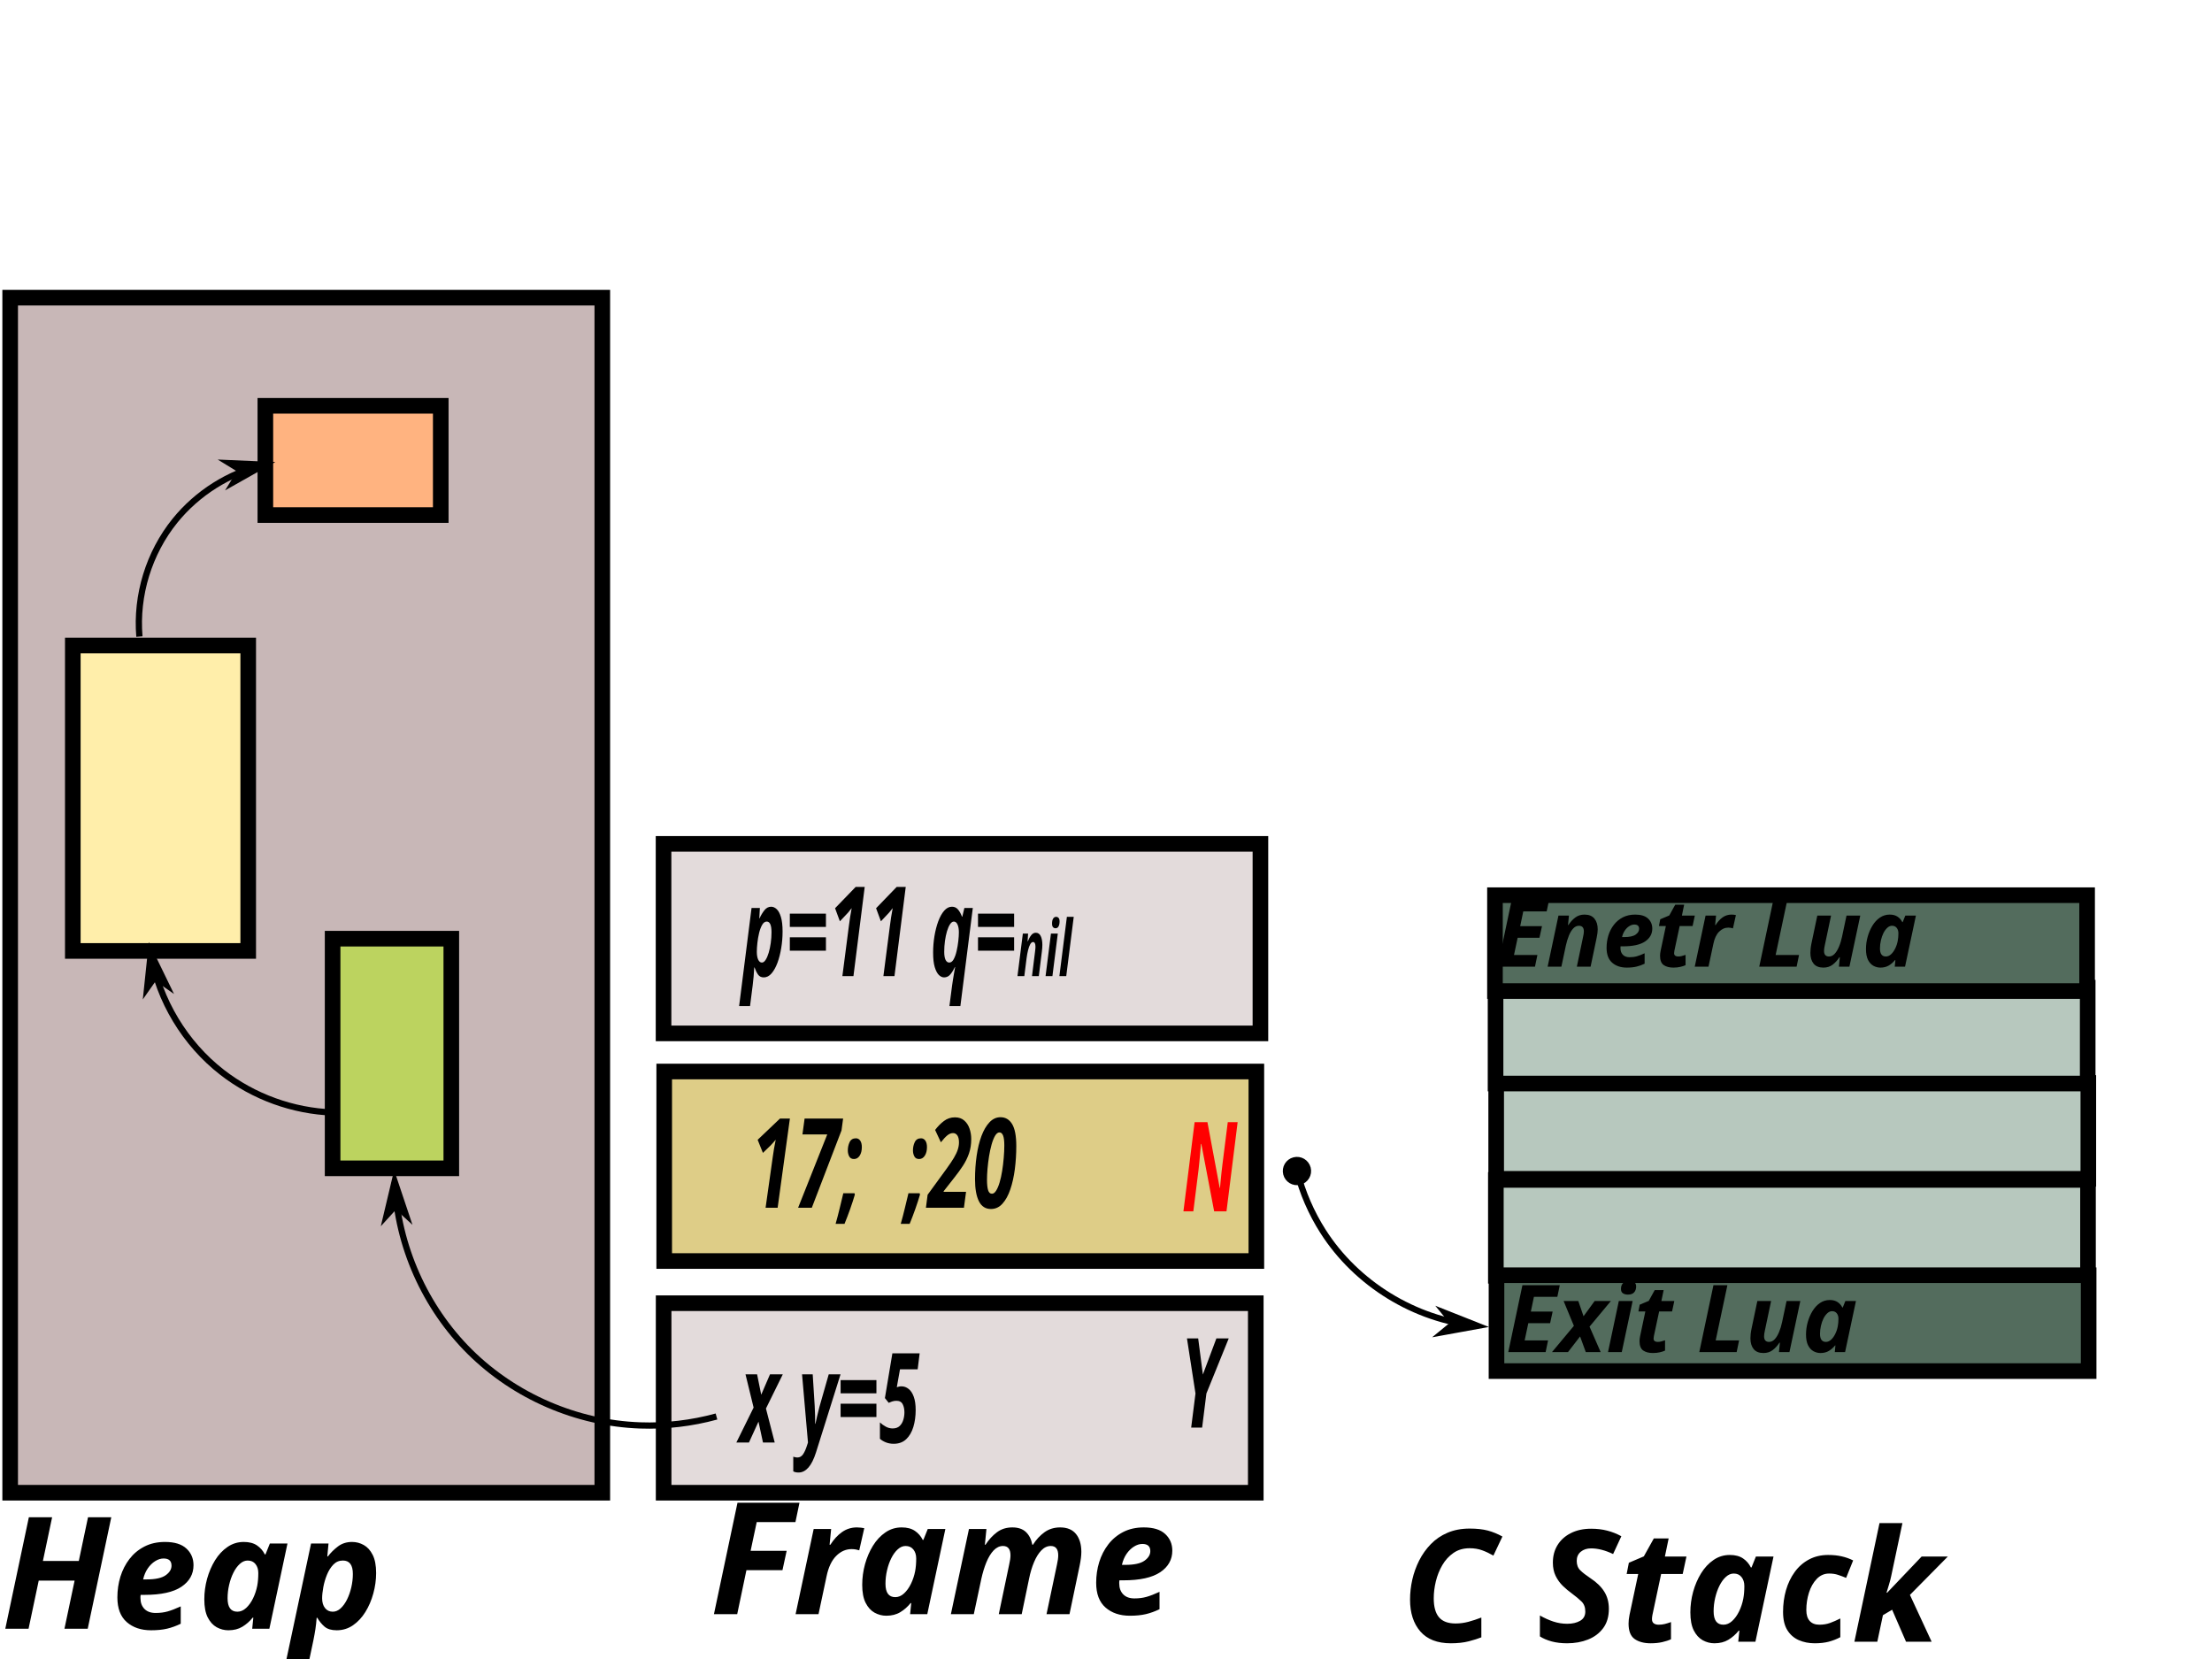
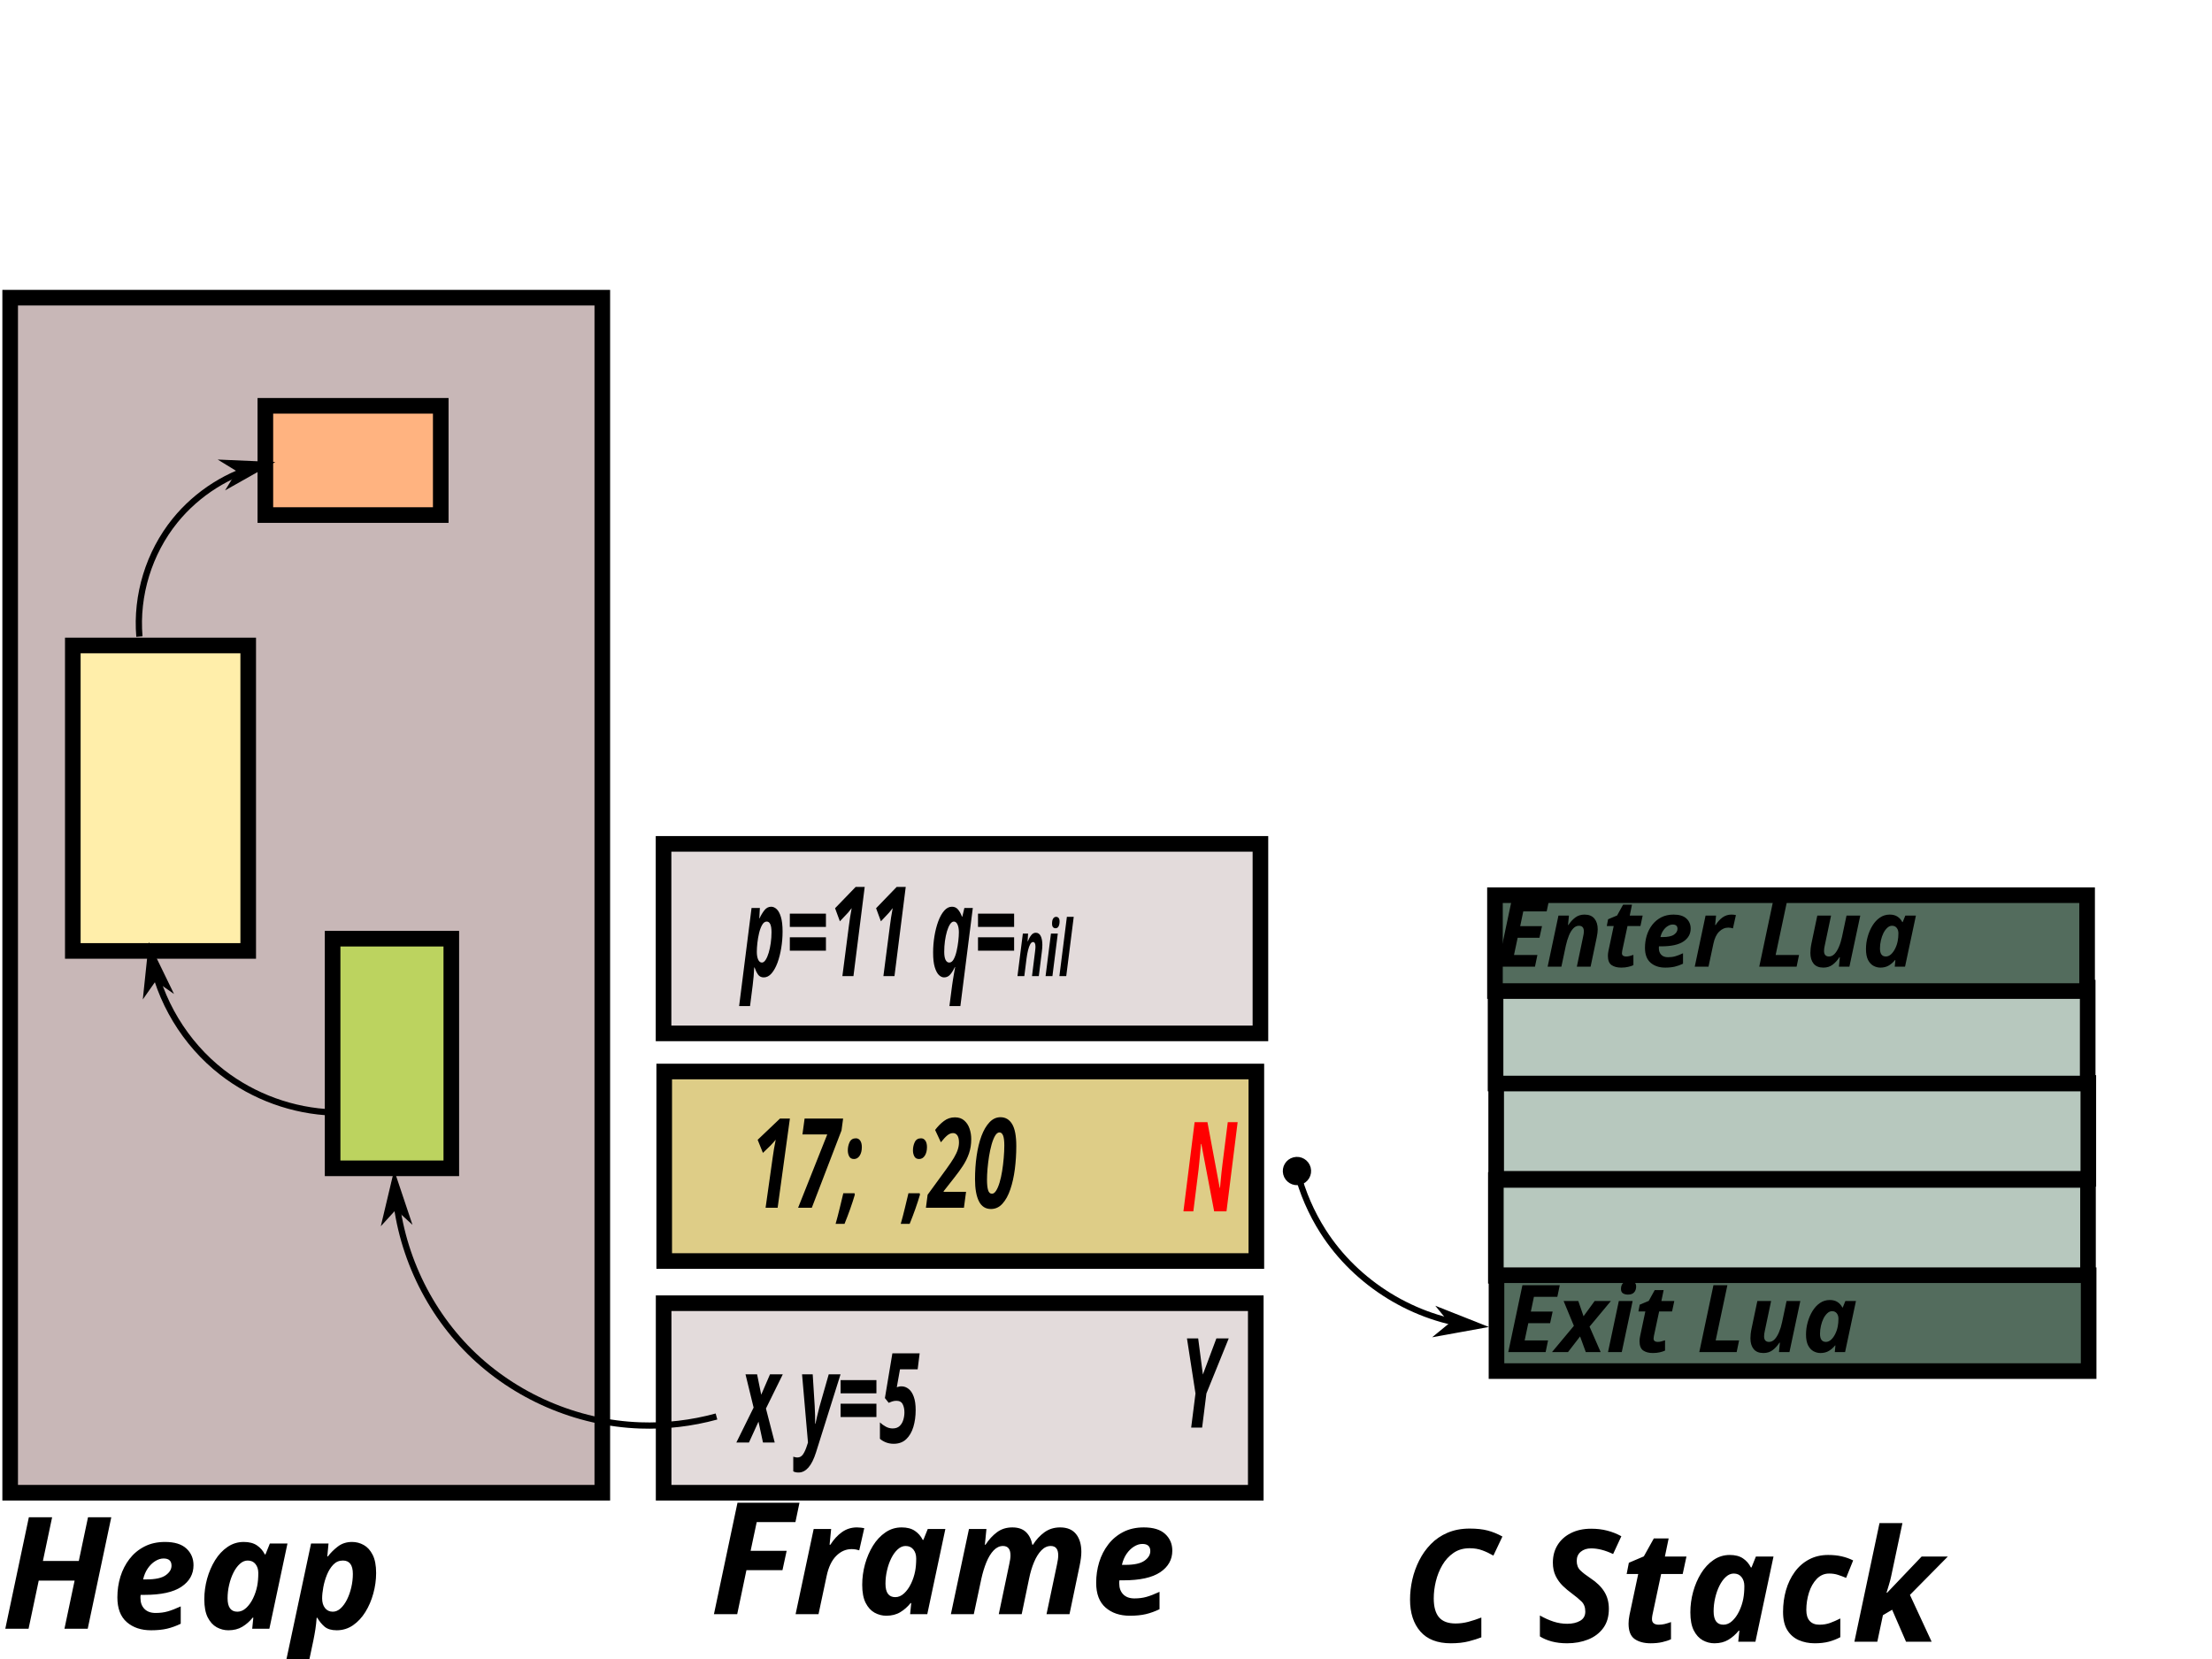
<svg xmlns="http://www.w3.org/2000/svg" width="200mm" height="150mm" viewBox="0 0 708.661 531.496" id="svg2" version="1.1">
  <defs id="defs4">
    <marker style="overflow:visible" id="marker5339" refX="0" refY="0" orient="auto">
      <path transform="matrix(-0.4,0,0,-0.4,-4,0)" style="fill:#000000;fill-opacity:1;fill-rule:evenodd;stroke:#000000;stroke-width:1pt;stroke-opacity:1" d="M 0,0 5,-5 -12.5,0 5,5 0,0 Z" id="path5341" />
    </marker>
    <marker orient="auto" refY="0.0" refX="0.0" id="DotM" style="overflow:visible">
      <path id="path5085" d="M -2.5,-1.0 C -2.5,1.76 -4.74,4.0 -7.5,4.0 C -10.26,4.0 -12.5,1.76 -12.5,-1.0 C -12.5,-3.76 -10.26,-6.0 -7.5,-6.0 C -4.74,-6.0 -2.5,-3.76 -2.5,-1.0 z " style="fill-rule:evenodd;stroke:#000000;stroke-width:1pt;stroke-opacity:1;fill:#000000;fill-opacity:1" transform="scale(0.4) translate(7.4, 1)" />
    </marker>
    <marker orient="auto" refY="0" refX="0" id="Arrow1Mend" style="overflow:visible">
      <path id="path4217" d="M 0,0 5,-5 -12.5,0 5,5 0,0 Z" style="fill:#000000;fill-opacity:1;fill-rule:evenodd;stroke:#000000;stroke-width:1pt;stroke-opacity:1" transform="matrix(-0.4,0,0,-0.4,-4,0)" />
    </marker>
    <marker orient="auto" refY="0" refX="0" id="Arrow1Mend-7" style="overflow:visible">
      <path id="path4217-2" d="M 0,0 5,-5 -12.5,0 5,5 0,0 Z" style="fill:#000000;fill-opacity:1;fill-rule:evenodd;stroke:#000000;stroke-width:1pt;stroke-opacity:1" transform="matrix(-0.4,0,0,-0.4,-4,0)" />
    </marker>
    <marker orient="auto" refY="0" refX="0" id="Arrow1Mend-7-5" style="overflow:visible">
      <path id="path4217-2-4" d="M 0,0 5,-5 -12.5,0 5,5 0,0 Z" style="fill:#000000;fill-opacity:1;fill-rule:evenodd;stroke:#000000;stroke-width:1pt;stroke-opacity:1" transform="matrix(-0.4,0,0,-0.4,-4,0)" />
    </marker>
    <marker orient="auto" refY="0" refX="0" id="Arrow1Mend-7-6" style="overflow:visible">
      <path id="path4217-2-7" d="M 0,0 5,-5 -12.5,0 5,5 0,0 Z" style="fill:#000000;fill-opacity:1;fill-rule:evenodd;stroke:#000000;stroke-width:1pt;stroke-opacity:1" transform="matrix(-0.4,0,0,-0.4,-4,0)" />
    </marker>
    <marker orient="auto" refY="0" refX="0" id="Arrow1Mend-7-3" style="overflow:visible">
      <path id="path4217-2-9" d="M 0,0 5,-5 -12.5,0 5,5 0,0 Z" style="fill:#000000;fill-opacity:1;fill-rule:evenodd;stroke:#000000;stroke-width:1pt;stroke-opacity:1" transform="matrix(-0.4,0,0,-0.4,-4,0)" />
    </marker>
  </defs>
  <g id="layer1" transform="translate(-56.02857,-236.2804)">
    <rect style="opacity:1;fill:#c8b7b7;fill-opacity:1;stroke:#000000;stroke-width:5;stroke-linecap:butt;stroke-linejoin:miter;stroke-miterlimit:4;stroke-dasharray:none;stroke-dashoffset:0;stroke-opacity:1" id="rect4136" width="189.705" height="382.857" x="59.286" y="331.648" />
    <rect style="opacity:1;fill:#e3dbdb;fill-opacity:1;stroke:#000000;stroke-width:5;stroke-linecap:butt;stroke-linejoin:miter;stroke-miterlimit:4;stroke-dasharray:none;stroke-dashoffset:0;stroke-opacity:1" id="rect4136-3" width="189.705" height="60.714" x="268.637" y="653.791" />
    <text xml:space="preserve" style="font-style:normal;font-variant:normal;font-weight:normal;font-stretch:normal;font-size:80px;line-height:125%;font-family:'Fira Code';-inkscape-font-specification:'Fira Code';letter-spacing:0px;word-spacing:0px;fill:#000000;fill-opacity:1;stroke:none;stroke-width:1px;stroke-linecap:butt;stroke-linejoin:miter;stroke-opacity:1" x="56.429" y="758.076" id="text4153">
      <tspan id="tspan4155" x="56.429" y="758.076" style="font-style:italic;font-variant:normal;font-weight:bold;font-stretch:normal;font-size:50px;font-family:'Courier 10 Pitch';-inkscape-font-specification:'Courier 10 Pitch Bold Italic'">Heap</tspan>
    </text>
    <rect style="opacity:1;fill:#ffeeaa;fill-opacity:1;stroke:#000000;stroke-width:5;stroke-linecap:butt;stroke-linejoin:miter;stroke-miterlimit:4;stroke-dasharray:none;stroke-dashoffset:0;stroke-opacity:1" id="rect4136-3-6" width="56.193" height="97.857" x="79.355" y="443.076" />
    <rect style="opacity:1;fill:#ffb380;fill-opacity:1;stroke:#000000;stroke-width:5;stroke-linecap:butt;stroke-linejoin:miter;stroke-miterlimit:4;stroke-dasharray:none;stroke-dashoffset:0;stroke-opacity:1" id="rect4136-3-6-3" width="56.193" height="35" x="141.041" y="366.291" />
    <rect style="opacity:1;fill:#bcd35f;fill-opacity:1;stroke:#000000;stroke-width:5;stroke-linecap:butt;stroke-linejoin:miter;stroke-miterlimit:4;stroke-dasharray:none;stroke-dashoffset:0;stroke-opacity:1" id="rect4136-3-6-3-7" width="38.026" height="73.571" x="162.588" y="537.005" />
    <path style="fill:none;fill-rule:evenodd;stroke:#000000;stroke-width:2;stroke-linecap:butt;stroke-linejoin:miter;stroke-miterlimit:4;stroke-dasharray:none;stroke-opacity:1;marker-end:url(#Arrow1Mend)" d="m 100.691,440.219 c -1.122,-13.226 3.055,-26.827 11.408,-37.143 7.147,-8.828 17.263,-15.209 28.308,-17.857" id="path4502" />
    <path style="fill:none;fill-rule:evenodd;stroke:#000000;stroke-width:2;stroke-linecap:butt;stroke-linejoin:miter;stroke-miterlimit:4;stroke-dasharray:none;stroke-opacity:1;marker-end:url(#Arrow1Mend-7)" d="m 285.568,690.086 c -7.961,2.185 -16.255,3.152 -24.505,2.857 -20.247,-0.724 -40.112,-9.316 -54.505,-23.575 -14.393,-14.259 -23.169,-34.043 -24.082,-54.282" id="path4502-7" />
    <text xml:space="preserve" style="font-style:normal;font-variant:normal;font-weight:normal;font-stretch:normal;font-size:40px;line-height:125%;font-family:'Fira Code';-inkscape-font-specification:'Fira Code';text-align:center;letter-spacing:0px;word-spacing:0px;text-anchor:middle;fill:#000000;fill-opacity:1;stroke:none;stroke-width:1px;stroke-linecap:butt;stroke-linejoin:miter;stroke-opacity:1" x="384.156" y="753.416" id="text4153-2">
      <tspan x="384.156" y="753.416" style="font-style:italic;font-variant:normal;font-weight:bold;font-stretch:normal;font-size:50px;font-family:'Courier 10 Pitch';-inkscape-font-specification:'Courier 10 Pitch Bold Italic';text-align:center;text-anchor:middle" id="tspan6982">Frame</tspan>
    </text>
    <text xml:space="preserve" style="font-style:normal;font-variant:normal;font-weight:normal;font-stretch:normal;font-size:30.764px;line-height:125%;font-family:'Fira Code';-inkscape-font-specification:'Fira Code';text-align:start;letter-spacing:0px;word-spacing:0px;text-anchor:start;fill:#000000;fill-opacity:1;stroke:none;stroke-width:1px;stroke-linecap:butt;stroke-linejoin:miter;stroke-opacity:1" x="381.083" y="537.151" id="text4153-2-0" transform="scale(0.7690959,1.300228)">
      <tspan x="381.083" y="537.151" style="font-style:italic;font-variant:normal;font-weight:bold;font-stretch:normal;font-size:30.764px;font-family:'Courier 10 Pitch';-inkscape-font-specification:'Courier 10 Pitch Bold Italic';text-align:start;text-anchor:start" id="tspan6982-3">x y=5</tspan>
    </text>
    <path style="fill:none;fill-rule:evenodd;stroke:#000000;stroke-width:2;stroke-linecap:butt;stroke-linejoin:miter;stroke-miterlimit:4;stroke-dasharray:none;stroke-opacity:1;marker-end:url(#Arrow1Mend-7-6)" d="m 162.689,592.692 c -12.782,-0.448 -25.388,-5.014 -35.491,-12.857 -11.906,-9.242 -20.205,-23.013 -22.815,-37.857" id="path4502-7-1" />
    <rect style="opacity:1;fill:#decd87;fill-opacity:1;stroke:#000000;stroke-width:5;stroke-linecap:butt;stroke-linejoin:miter;stroke-miterlimit:4;stroke-dasharray:none;stroke-dashoffset:0;stroke-opacity:1" id="rect4136-3-7" width="189.705" height="60.714" x="268.823" y="579.562" />
    <text xml:space="preserve" style="font-style:normal;font-variant:normal;font-weight:normal;font-stretch:normal;font-size:30.764px;line-height:125%;font-family:'Fira Code';-inkscape-font-specification:'Fira Code';text-align:start;letter-spacing:0px;word-spacing:0px;text-anchor:start;fill:#ff0000;fill-opacity:1;stroke:none;stroke-width:1px;stroke-linecap:butt;stroke-linejoin:miter;stroke-opacity:1" x="565.021" y="480.19" id="text4153-2-0-6-0-1-7" transform="scale(0.7690959,1.300228)">
      <tspan x="565.021" y="480.19" style="font-style:italic;font-variant:normal;font-weight:bold;font-stretch:normal;font-size:30.764px;font-family:'Courier 10 Pitch';-inkscape-font-specification:'Courier 10 Pitch Bold Italic';text-align:start;text-anchor:start;fill:#ff0000" id="tspan6982-3-7-6-8-9">N</tspan>
    </text>
    <text xml:space="preserve" style="font-style:normal;font-variant:normal;font-weight:normal;font-stretch:normal;font-size:30.764px;line-height:125%;font-family:'Fira Code';-inkscape-font-specification:'Fira Code';text-align:start;letter-spacing:0px;word-spacing:0px;text-anchor:start;fill:#000000;fill-opacity:1;stroke:none;stroke-width:1px;stroke-linecap:butt;stroke-linejoin:miter;stroke-opacity:1" x="564.494" y="533.477" id="text4153-2-0-6-0-1-7-2-7" transform="scale(0.7690959,1.300228)">
      <tspan x="564.494" y="533.477" style="font-style:italic;font-variant:normal;font-weight:bold;font-stretch:normal;font-size:30.764px;font-family:'Courier 10 Pitch';-inkscape-font-specification:'Courier 10 Pitch Bold Italic';text-align:start;text-anchor:start;fill:#000000" id="tspan6982-3-7-6-8-9-3-5">Y</tspan>
    </text>
    <path style="fill:none;fill-rule:evenodd;stroke:#000000;stroke-width:2;stroke-linecap:butt;stroke-linejoin:miter;stroke-miterlimit:4;stroke-dasharray:none;stroke-opacity:1;marker-start:url(#DotM);marker-end:url(#marker5339)" d="m 471.557,611.522 c 1.732,6.816 4.561,13.352 8.345,19.28 10.717,16.791 29.385,28.253 49.207,30.215" id="path5013" />
    <rect style="opacity:1;fill:#b7c8be;fill-opacity:1;stroke:#000000;stroke-width:5;stroke-linecap:butt;stroke-linejoin:miter;stroke-miterlimit:4;stroke-dasharray:none;stroke-dashoffset:0;stroke-opacity:1" id="rect4136-3-3-6" width="189.705" height="30.714" x="535.261" y="614.294" />
    <g transform="translate(-0.100433,-61.5939)" id="g9844-1">
      <rect y="644.822" x="535.462" height="30.714" width="189.705" id="rect4136-3-3-8" style="opacity:1;fill:#b7c8be;fill-opacity:1;stroke:#000000;stroke-width:5;stroke-linecap:butt;stroke-linejoin:miter;stroke-miterlimit:4;stroke-dasharray:none;stroke-dashoffset:0;stroke-opacity:1" />
      <rect y="614.294" x="535.261" height="30.714" width="189.705" id="rect4136-3-3-6-7" style="opacity:1;fill:#b7c8be;fill-opacity:1;stroke:#000000;stroke-width:5;stroke-linecap:butt;stroke-linejoin:miter;stroke-miterlimit:4;stroke-dasharray:none;stroke-dashoffset:0;stroke-opacity:1" />
    </g>
    <text xml:space="preserve" style="font-style:normal;font-variant:normal;font-weight:normal;font-stretch:normal;font-size:40px;line-height:125%;font-family:'Fira Code';-inkscape-font-specification:'Fira Code';text-align:center;letter-spacing:0px;word-spacing:0px;text-anchor:middle;fill:#000000;fill-opacity:1;stroke:none;stroke-width:1px;stroke-linecap:butt;stroke-linejoin:miter;stroke-opacity:1" x="617.19" y="762.245" id="text4153-2-5-9">
      <tspan x="617.19" y="762.245" style="font-style:italic;font-variant:normal;font-weight:bold;font-stretch:normal;font-size:50px;font-family:'Courier 10 Pitch';-inkscape-font-specification:'Courier 10 Pitch Bold Italic';text-align:center;text-anchor:middle" id="tspan6982-6-2">C Stack</tspan>
    </text>
    <g id="g10592">
      <rect y="644.822" x="535.462" height="30.714" width="189.705" id="rect4136-3-3" style="opacity:1;fill:#536c5d;fill-opacity:1;stroke:#000000;stroke-width:5;stroke-linecap:butt;stroke-linejoin:miter;stroke-miterlimit:4;stroke-dasharray:none;stroke-dashoffset:0;stroke-opacity:1" />
      <text id="text4153-2-5" y="669.453" x="631.193" style="font-style:normal;font-variant:normal;font-weight:normal;font-stretch:normal;font-size:40px;line-height:125%;font-family:'Fira Code';-inkscape-font-specification:'Fira Code';text-align:center;letter-spacing:0px;word-spacing:0px;text-anchor:middle;fill:#000000;fill-opacity:1;stroke:none;stroke-width:1px;stroke-linecap:butt;stroke-linejoin:miter;stroke-opacity:1" xml:space="preserve">
        <tspan id="tspan6982-6" style="font-style:italic;font-variant:normal;font-weight:bold;font-stretch:normal;font-size:30px;font-family:'Courier 10 Pitch';-inkscape-font-specification:'Courier 10 Pitch Bold Italic';text-align:center;text-anchor:middle" y="669.453" x="631.193">Exit Lua</tspan>
      </text>
    </g>
    <rect style="opacity:1;fill:#536c5d;fill-opacity:1;stroke:#000000;stroke-width:5;stroke-linecap:butt;stroke-linejoin:miter;stroke-miterlimit:4;stroke-dasharray:none;stroke-dashoffset:0;stroke-opacity:1" id="rect4136-3-3-0" width="189.705" height="30.714" x="534.973" y="523.073" />
    <text xml:space="preserve" style="font-style:normal;font-variant:normal;font-weight:normal;font-stretch:normal;font-size:40px;line-height:125%;font-family:'Fira Code';-inkscape-font-specification:'Fira Code';text-align:center;letter-spacing:0px;word-spacing:0px;text-anchor:middle;fill:#000000;fill-opacity:1;stroke:none;stroke-width:1px;stroke-linecap:butt;stroke-linejoin:miter;stroke-opacity:1" x="628.69" y="545.977" id="text4153-2-5-2">
-       <tspan x="628.69" y="545.977" style="font-style:italic;font-variant:normal;font-weight:bold;font-stretch:normal;font-size:30px;font-family:'Courier 10 Pitch';-inkscape-font-specification:'Courier 10 Pitch Bold Italic';text-align:center;text-anchor:middle" id="tspan6982-6-3">Enetr Lua</tspan>
+       <tspan x="628.69" y="545.977" style="font-style:italic;font-variant:normal;font-weight:bold;font-stretch:normal;font-size:30px;font-family:'Courier 10 Pitch';-inkscape-font-specification:'Courier 10 Pitch Bold Italic';text-align:center;text-anchor:middle" id="tspan6982-6-3">Enter Lua</tspan>
    </text>
    <text xml:space="preserve" style="font-style:normal;font-variant:normal;font-weight:normal;font-stretch:normal;font-size:32.202px;line-height:125%;font-family:'Fira Code';-inkscape-font-specification:'Fira Code';text-align:start;letter-spacing:0px;word-spacing:0px;text-anchor:start;fill:#000000;fill-opacity:1;stroke:none;stroke-width:1px;stroke-linecap:butt;stroke-linejoin:miter;stroke-opacity:1" x="368.245" y="501.713" id="text4153-2-0-7" transform="scale(0.8050548,1.242151)">
      <tspan x="368.245" y="501.713" style="font-style:italic;font-variant:normal;font-weight:bold;font-stretch:normal;font-size:32.202px;font-family:'Courier 10 Pitch';-inkscape-font-specification:'Courier 10 Pitch Bold Italic';text-align:start;text-anchor:start" id="tspan6982-3-6">17;  ;20 </tspan>
    </text>
    <rect style="opacity:1;fill:#e3dbdb;fill-opacity:1;stroke:#000000;stroke-width:5;stroke-linecap:butt;stroke-linejoin:miter;stroke-miterlimit:4;stroke-dasharray:none;stroke-dashoffset:0;stroke-opacity:1" id="rect4136-3-3-9" width="191.221" height="60.714" x="268.611" y="506.634" />
    <text xml:space="preserve" style="font-style:normal;font-variant:normal;font-weight:normal;font-stretch:normal;font-size:30.887px;line-height:125%;font-family:'Fira Code';-inkscape-font-specification:'Fira Code';text-align:start;letter-spacing:0px;word-spacing:0px;text-anchor:start;fill:#000000;fill-opacity:1;stroke:none;stroke-width:1px;stroke-linecap:butt;stroke-linejoin:miter;stroke-opacity:1" x="380.237" y="423.92" id="text4153-2-0-6" transform="scale(0.7721633,1.295063)">
      <tspan x="380.237" y="423.92" style="font-style:italic;font-variant:normal;font-weight:bold;font-stretch:normal;font-size:30.887px;font-family:'Courier 10 Pitch';-inkscape-font-specification:'Courier 10 Pitch Bold Italic';text-align:start;text-anchor:start" id="tspan6982-3-7">p=11 q=<tspan style="font-size:19.304px" id="tspan4528">nil</tspan>
      </tspan>
    </text>
  </g>
</svg>
